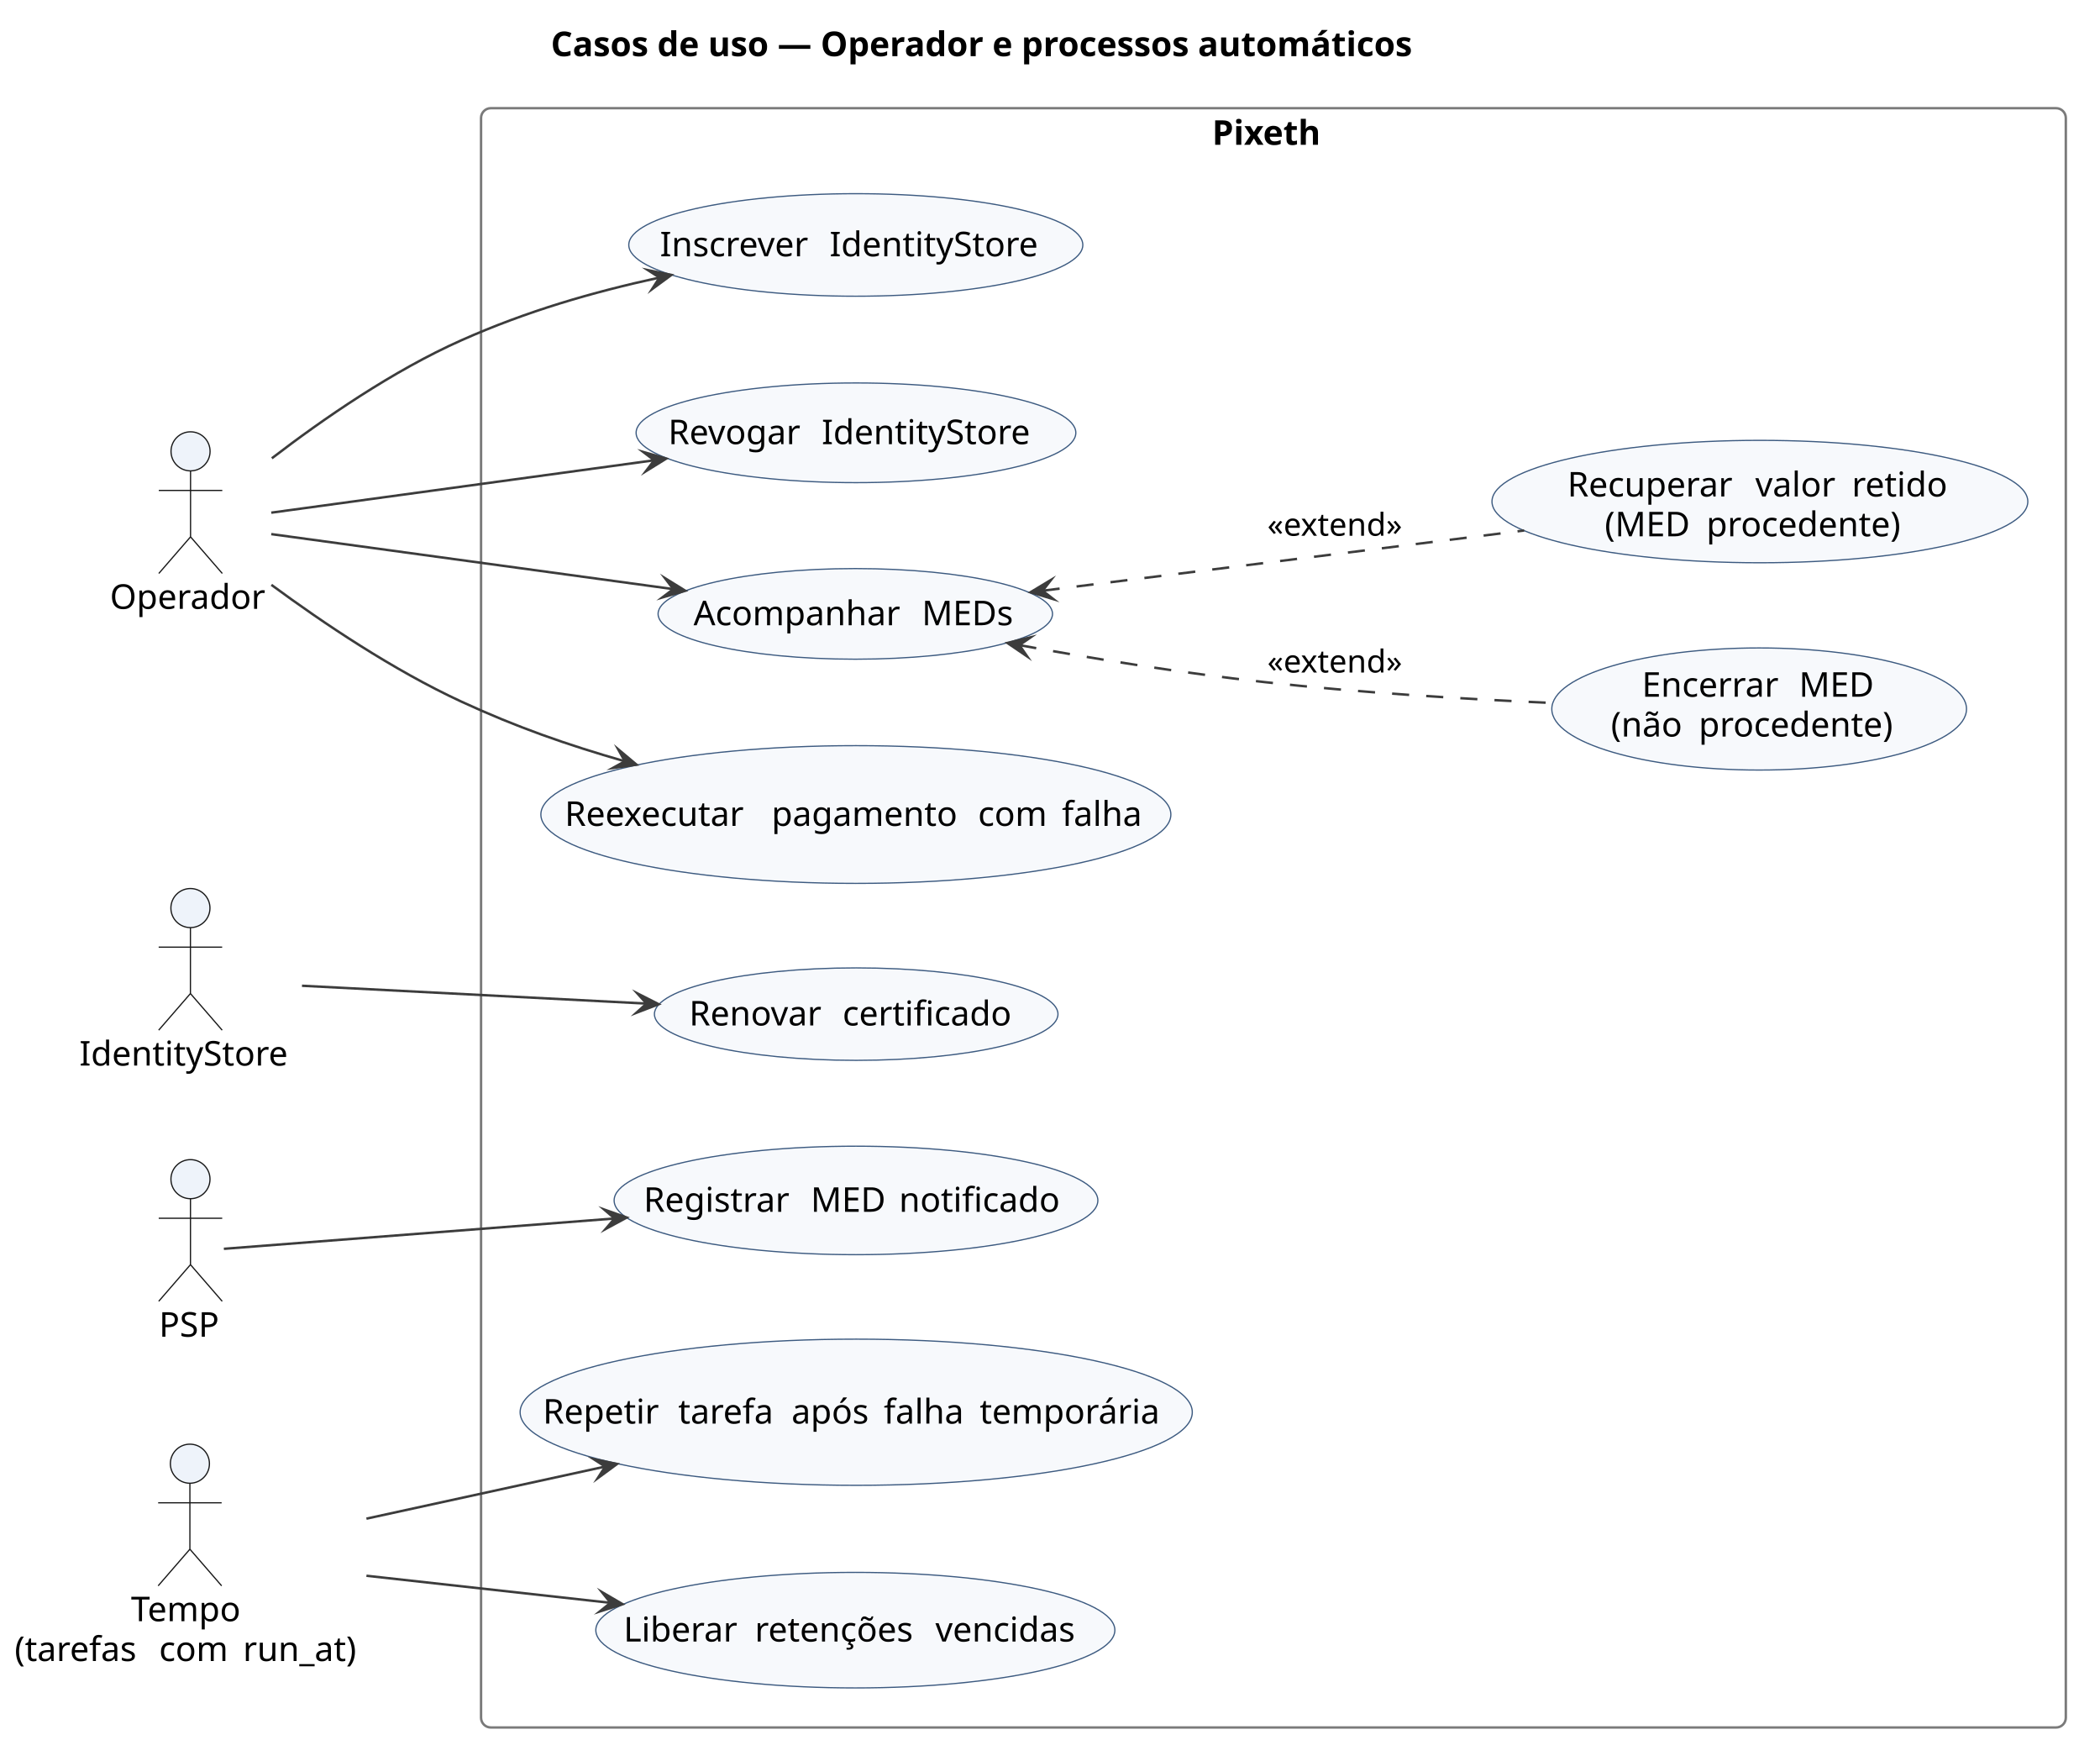
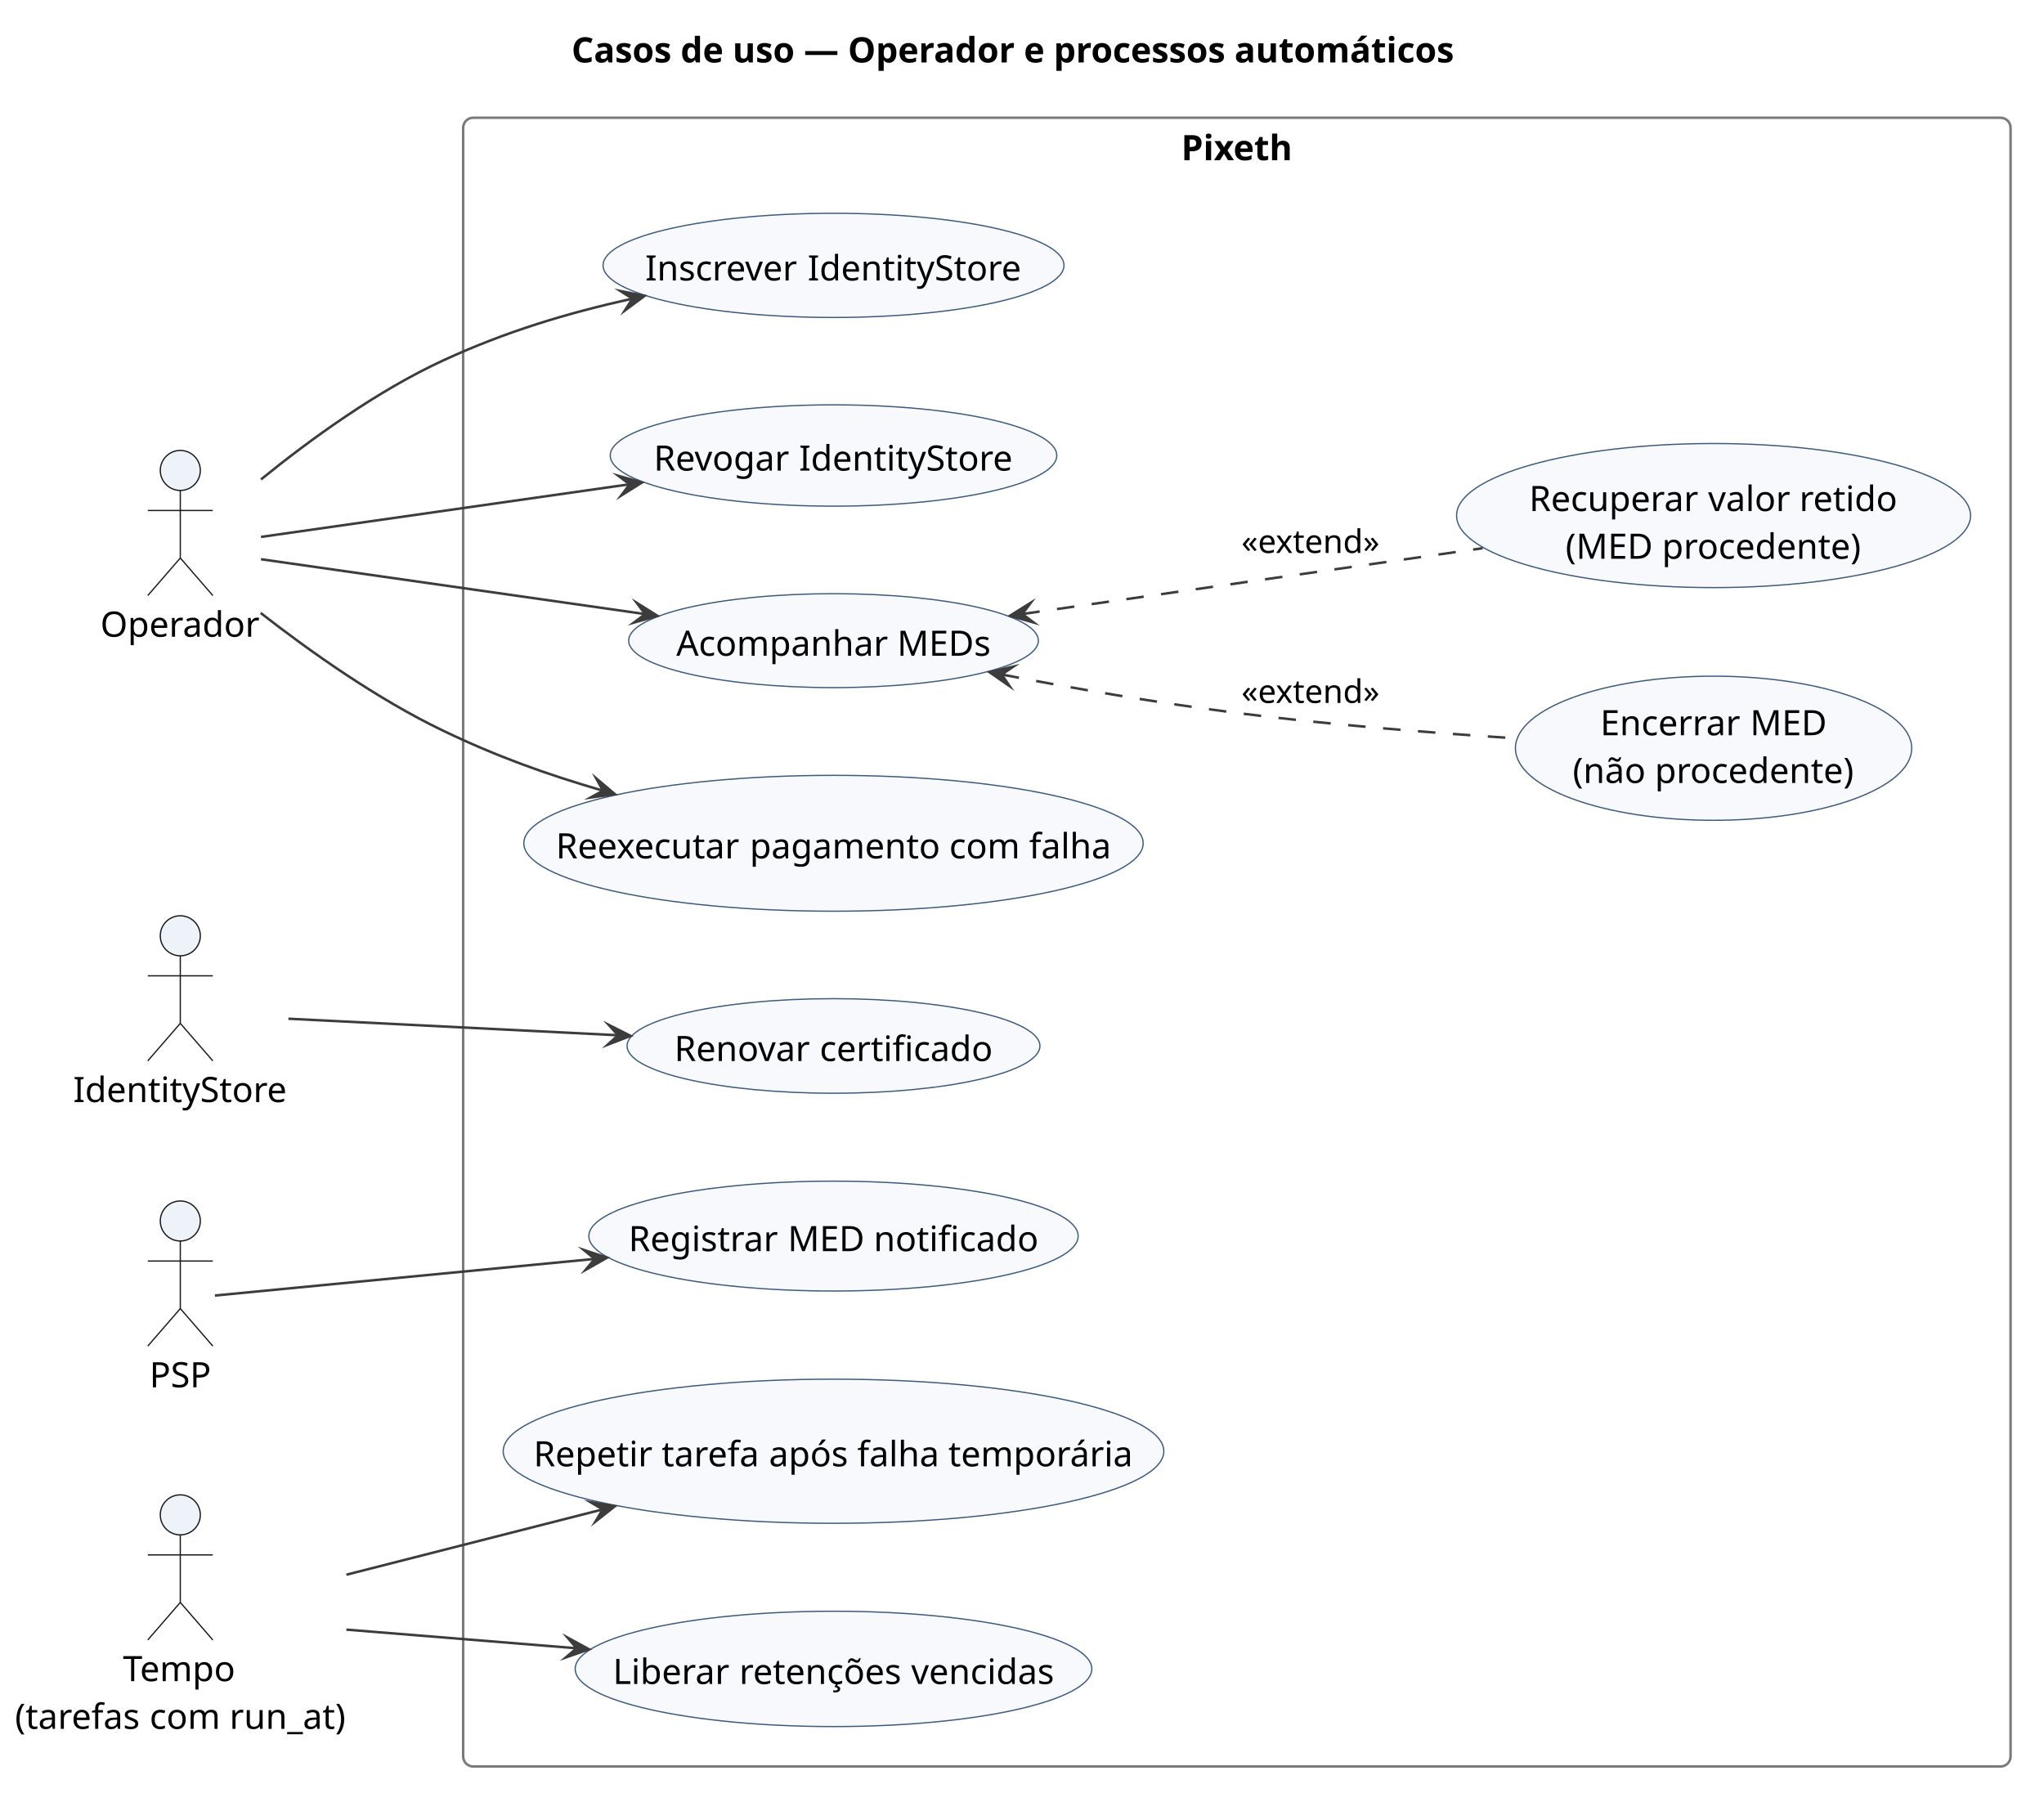
- <svg xmlns="http://www.w3.org/2000/svg" version="1.1" data-diagram-type="DESCRIPTION" style="width:860px;height:721px;background:#FFFFFF;" width="860px" height="721px" viewBox="0 0 860 721" zoomAndPan="magnify" preserveAspectRatio="none" contentStyleType="text/css">
+ <svg xmlns="http://www.w3.org/2000/svg" version="1.1" data-diagram-type="DESCRIPTION" style="width:817px;height:720px;background:#FFFFFF;" width="817px" height="720px" viewBox="0 0 817 720" zoomAndPan="magnify" preserveAspectRatio="none" contentStyleType="text/css">
  <defs />
  <g font-family="sans-serif" lengthAdjust="spacing">
    <g class="title" data-source-line="3">
-       <text x="225.588" y="22.995" fill="#000" font-size="14" textLength="401.823" font-weight="700">Casos de uso — Operador e processos automáticos</text>
+       <text x="228.438" y="24.966" fill="#000" font-size="14" textLength="353.765" font-weight="700">Casos de uso — Operador e processos automáticos</text>
    </g>
    <g class="cluster" data-qualified-name="Pixeth" id="ent0005" data-source-line="12">
-       <rect x="197" y="44.297" width="649" height="663" fill="none" style="stroke:#7A7A7A;stroke-width:1;" rx="4" ry="4" />
-       <text x="496.378" y="59.292" fill="#000" font-size="14" textLength="50.244" font-weight="700">Pixeth</text>
+       <rect x="185.13" y="47.068" width="618.51" height="659" fill="none" style="stroke:#7A7A7A;stroke-width:1;" rx="4" ry="4" />
+       <text x="472.132" y="64.034" fill="#000" font-size="14" textLength="44.506" font-weight="700">Pixeth</text>
    </g>
    <g class="entity" data-qualified-name="Pixeth.UC_Inscrever" id="ent0006" data-source-line="13">
-       <ellipse cx="350.47" cy="100.291" rx="92.97" ry="20.994" fill="#F7F9FC" style="stroke:#3C5A80;stroke-width:0.5;" />
-       <text x="270.254" y="104.939" fill="#000" font-size="14" textLength="65.017">Inscrever</text>
-       <text x="335.27" y="104.939" fill="#000" font-size="14"> </text>
-       <text x="339.72" y="104.939" fill="#000" font-size="14" textLength="90.966">IdentityStore</text>
+       <ellipse cx="333.164" cy="106.071" rx="92.114" ry="20.823" fill="#F7F9FC" style="stroke:#3C5A80;stroke-width:0.5;" />
+       <text x="257.872" y="112.105" fill="#000" font-size="14" textLength="61.292">Inscrever</text>
+       <text x="319.164" y="112.105" fill="#000" font-size="14"> </text>
+       <text x="322.804" y="112.105" fill="#000" font-size="14" textLength="85.652">IdentityStore</text>
    </g>
    <g class="entity" data-qualified-name="Pixeth.UC_Revogar" id="ent0007" data-source-line="14">
-       <ellipse cx="350.539" cy="177.205" rx="90.039" ry="20.408" fill="#F7F9FC" style="stroke:#3C5A80;stroke-width:0.5;" />
-       <text x="273.624" y="181.853" fill="#000" font-size="14" textLength="58.413">Revogar</text>
-       <text x="332.037" y="181.853" fill="#000" font-size="14"> </text>
-       <text x="336.488" y="181.853" fill="#000" font-size="14" textLength="90.966">IdentityStore</text>
+       <ellipse cx="333.155" cy="182.065" rx="89.235" ry="20.247" fill="#F7F9FC" style="stroke:#3C5A80;stroke-width:0.5;" />
+       <text x="261.294" y="188.099" fill="#000" font-size="14" textLength="54.432">Revogar</text>
+       <text x="315.725" y="188.099" fill="#000" font-size="14"> </text>
+       <text x="319.365" y="188.099" fill="#000" font-size="14" textLength="85.652">IdentityStore</text>
    </g>
    <g class="entity" data-qualified-name="Pixeth.UC_Renovar" id="ent0008" data-source-line="15">
-       <ellipse cx="350.633" cy="415.223" rx="82.633" ry="18.927" fill="#F7F9FC" style="stroke:#3C5A80;stroke-width:0.5;" />
-       <text x="282.212" y="419.872" fill="#000" font-size="14" textLength="58.399">Renovar</text>
-       <text x="340.611" y="419.872" fill="#000" font-size="14"> </text>
-       <text x="345.061" y="419.872" fill="#000" font-size="14" textLength="73.992">certificado</text>
+       <ellipse cx="333.156" cy="418.069" rx="82.506" ry="18.901" fill="#F7F9FC" style="stroke:#3C5A80;stroke-width:0.5;" />
+       <text x="269.526" y="424.103" fill="#000" font-size="14" textLength="54.474">Renovar</text>
+       <text x="324" y="424.103" fill="#000" font-size="14"> </text>
+       <text x="327.64" y="424.103" fill="#000" font-size="14" textLength="69.146">certificado</text>
    </g>
    <g class="entity" data-qualified-name="Pixeth.UC_Med" id="ent0009" data-source-line="16">
-       <ellipse cx="350.264" cy="251.35" rx="80.764" ry="18.553" fill="#F7F9FC" style="stroke:#3C5A80;stroke-width:0.5;" />
-       <text x="284.027" y="255.998" fill="#000" font-size="14" textLength="89.024">Acompanhar</text>
-       <text x="373.052" y="255.998" fill="#000" font-size="14"> </text>
-       <text x="377.502" y="255.998" fill="#000" font-size="14" textLength="38.999">MEDs</text>
+       <ellipse cx="333.164" cy="256.073" rx="81.874" ry="18.775" fill="#F7F9FC" style="stroke:#3C5A80;stroke-width:0.5;" />
+       <text x="270.325" y="262.107" fill="#000" font-size="14" textLength="84.63">Acompanhar</text>
+       <text x="354.955" y="262.107" fill="#000" font-size="14"> </text>
+       <text x="358.595" y="262.107" fill="#000" font-size="14" textLength="37.408">MEDs</text>
    </g>
    <g class="entity" data-qualified-name="Pixeth.UC_Encerrar" id="ent0010" data-source-line="17">
-       <ellipse cx="720.417" cy="290.293" rx="84.917" ry="24.996" fill="#F7F9FC" style="stroke:#3C5A80;stroke-width:0.5;" />
-       <text x="672.401" y="285.268" fill="#000" font-size="14" textLength="59.876">Encerrar</text>
-       <text x="732.277" y="285.268" fill="#000" font-size="14"> </text>
-       <text x="736.728" y="285.268" fill="#000" font-size="14" textLength="31.705">MED</text>
-       <text x="659.724" y="301.565" fill="#000" font-size="14" textLength="31.479">(não</text>
-       <text x="691.204" y="301.565" fill="#000" font-size="14"> </text>
-       <text x="695.654" y="301.565" fill="#000" font-size="14" textLength="85.456">procedente)</text>
+       <ellipse cx="684.922" cy="299.073" rx="79.192" ry="28.805" fill="#F7F9FC" style="stroke:#3C5A80;stroke-width:0.5;" />
+       <text x="639.625" y="293.891" fill="#000" font-size="14" textLength="56.252">Encerrar</text>
+       <text x="695.877" y="293.891" fill="#000" font-size="14"> </text>
+       <text x="699.517" y="293.891" fill="#000" font-size="14" textLength="30.702">MED</text>
+       <text x="628.621" y="312.959" fill="#000" font-size="14" textLength="29.176">(não</text>
+       <text x="657.797" y="312.959" fill="#000" font-size="14"> </text>
+       <text x="661.437" y="312.959" fill="#000" font-size="14" textLength="79.786">procedente)</text>
    </g>
    <g class="entity" data-qualified-name="Pixeth.UC_Recuperar" id="ent0011" data-source-line="18">
-       <ellipse cx="720.722" cy="205.357" rx="109.722" ry="25.061" fill="#F7F9FC" style="stroke:#3C5A80;stroke-width:0.5;" />
-       <text x="641.883" y="203.286" fill="#000" font-size="14" textLength="72.502">Recuperar</text>
-       <text x="714.385" y="203.286" fill="#000" font-size="14"> </text>
-       <text x="718.835" y="203.286" fill="#000" font-size="14" textLength="35.075">valor</text>
-       <text x="753.91" y="203.286" fill="#000" font-size="14"> </text>
-       <text x="758.36" y="203.286" fill="#000" font-size="14" textLength="41.2">retido</text>
-       <text x="657.185" y="219.582" fill="#000" font-size="14" textLength="37.167">(MED</text>
-       <text x="694.352" y="219.582" fill="#000" font-size="14"> </text>
-       <text x="698.802" y="219.582" fill="#000" font-size="14" textLength="85.456">procedente)</text>
+       <ellipse cx="684.922" cy="206.072" rx="102.722" ry="28.794" fill="#F7F9FC" style="stroke:#3C5A80;stroke-width:0.5;" />
+       <text x="611.205" y="204.269" fill="#000" font-size="14" textLength="67.9">Recuperar</text>
+       <text x="679.105" y="204.269" fill="#000" font-size="14"> </text>
+       <text x="682.745" y="204.269" fill="#000" font-size="14" textLength="32.83">valor</text>
+       <text x="715.575" y="204.269" fill="#000" font-size="14"> </text>
+       <text x="719.215" y="204.269" fill="#000" font-size="14" textLength="39.424">retido</text>
+       <text x="625.758" y="223.337" fill="#000" font-size="14" textLength="34.902">(MED</text>
+       <text x="660.66" y="223.337" fill="#000" font-size="14"> </text>
+       <text x="664.3" y="223.337" fill="#000" font-size="14" textLength="79.786">procedente)</text>
    </g>
    <g class="entity" data-qualified-name="Pixeth.UC_RegistrarMed" id="ent0012" data-source-line="19">
-       <ellipse cx="350.55" cy="491.507" rx="99.05" ry="22.21" fill="#F7F9FC" style="stroke:#3C5A80;stroke-width:0.5;" />
-       <text x="263.569" y="496.155" fill="#000" font-size="14" textLength="63.991">Registrar</text>
-       <text x="327.56" y="496.155" fill="#000" font-size="14"> </text>
-       <text x="332.011" y="496.155" fill="#000" font-size="14" textLength="31.705">MED</text>
-       <text x="363.716" y="496.155" fill="#000" font-size="14"> </text>
-       <text x="368.166" y="496.155" fill="#000" font-size="14" textLength="69.364">notificado</text>
+       <ellipse cx="333.157" cy="494.065" rx="97.787" ry="21.957" fill="#F7F9FC" style="stroke:#3C5A80;stroke-width:0.5;" />
+       <text x="251.229" y="500.099" fill="#000" font-size="14" textLength="60.004">Registrar</text>
+       <text x="311.233" y="500.099" fill="#000" font-size="14"> </text>
+       <text x="314.873" y="500.099" fill="#000" font-size="14" textLength="30.702">MED</text>
+       <text x="345.575" y="500.099" fill="#000" font-size="14"> </text>
+       <text x="349.215" y="500.099" fill="#000" font-size="14" textLength="65.87">notificado</text>
    </g>
    <g class="entity" data-qualified-name="Pixeth.UC_Reexecutar" id="ent0013" data-source-line="20">
-       <ellipse cx="350.498" cy="333.496" rx="128.998" ry="28.2" fill="#F7F9FC" style="stroke:#3C5A80;stroke-width:0.5;" />
-       <text x="231.269" y="338.145" fill="#000" font-size="14" textLength="80.247">Reexecutar</text>
-       <text x="311.516" y="338.145" fill="#000" font-size="14"> </text>
-       <text x="315.966" y="338.145" fill="#000" font-size="14" textLength="80.11">pagamento</text>
-       <text x="396.077" y="338.145" fill="#000" font-size="14"> </text>
-       <text x="400.527" y="338.145" fill="#000" font-size="14" textLength="29.9">com</text>
-       <text x="430.427" y="338.145" fill="#000" font-size="14"> </text>
-       <text x="434.877" y="338.145" fill="#000" font-size="14" textLength="34.85">falha</text>
+       <ellipse cx="333.156" cy="337.063" rx="123.776" ry="27.155" fill="#F7F9FC" style="stroke:#3C5A80;stroke-width:0.5;" />
+       <text x="222.186" y="343.097" fill="#000" font-size="14" textLength="73.864">Reexecutar</text>
+       <text x="296.049" y="343.097" fill="#000" font-size="14"> </text>
+       <text x="299.689" y="343.097" fill="#000" font-size="14" textLength="76.09">pagamento</text>
+       <text x="375.779" y="343.097" fill="#000" font-size="14"> </text>
+       <text x="379.419" y="343.097" fill="#000" font-size="14" textLength="28.28">com</text>
+       <text x="407.699" y="343.097" fill="#000" font-size="14"> </text>
+       <text x="411.339" y="343.097" fill="#000" font-size="14" textLength="32.788">falha</text>
    </g>
    <g class="entity" data-qualified-name="Pixeth.UC_Repetir" id="ent0014" data-source-line="21">
-       <ellipse cx="350.637" cy="578.224" rx="137.637" ry="29.927" fill="#F7F9FC" style="stroke:#3C5A80;stroke-width:0.5;" />
-       <text x="222.312" y="582.873" fill="#000" font-size="14" textLength="50.976">Repetir</text>
-       <text x="273.288" y="582.873" fill="#000" font-size="14"> </text>
-       <text x="277.738" y="582.873" fill="#000" font-size="14" textLength="41.945">tarefa</text>
-       <text x="319.684" y="582.873" fill="#000" font-size="14"> </text>
-       <text x="324.134" y="582.873" fill="#000" font-size="14" textLength="33.325">após</text>
-       <text x="357.459" y="582.873" fill="#000" font-size="14"> </text>
-       <text x="361.909" y="582.873" fill="#000" font-size="14" textLength="34.85">falha</text>
-       <text x="396.759" y="582.873" fill="#000" font-size="14"> </text>
-       <text x="401.209" y="582.873" fill="#000" font-size="14" textLength="77.752">temporária</text>
+       <ellipse cx="333.161" cy="580.064" rx="132.031" ry="28.806" fill="#F7F9FC" style="stroke:#3C5A80;stroke-width:0.5;" />
+       <text x="213.259" y="586.098" fill="#000" font-size="14" textLength="47.558">Repetir</text>
+       <text x="260.816" y="586.098" fill="#000" font-size="14"> </text>
+       <text x="264.456" y="586.098" fill="#000" font-size="14" textLength="39.256">tarefa</text>
+       <text x="303.712" y="586.098" fill="#000" font-size="14"> </text>
+       <text x="307.352" y="586.098" fill="#000" font-size="14" textLength="31.64">após</text>
+       <text x="338.992" y="586.098" fill="#000" font-size="14"> </text>
+       <text x="342.632" y="586.098" fill="#000" font-size="14" textLength="32.788">falha</text>
+       <text x="375.42" y="586.098" fill="#000" font-size="14"> </text>
+       <text x="379.06" y="586.098" fill="#000" font-size="14" textLength="74.004">temporária</text>
    </g>
    <g class="entity" data-qualified-name="Pixeth.UC_Liberar" id="ent0015" data-source-line="22">
-       <ellipse cx="350.282" cy="667.453" rx="106.282" ry="23.656" fill="#F7F9FC" style="stroke:#3C5A80;stroke-width:0.5;" />
-       <text x="255.375" y="672.102" fill="#000" font-size="14" textLength="49.28">Liberar</text>
-       <text x="304.656" y="672.102" fill="#000" font-size="14"> </text>
-       <text x="309.106" y="672.102" fill="#000" font-size="14" textLength="69.515">retenções</text>
-       <text x="378.621" y="672.102" fill="#000" font-size="14"> </text>
-       <text x="383.071" y="672.102" fill="#000" font-size="14" textLength="62.118">vencidas</text>
+       <ellipse cx="333.161" cy="667.068" rx="103.251" ry="23.05" fill="#F7F9FC" style="stroke:#3C5A80;stroke-width:0.5;" />
+       <text x="244.969" y="673.102" fill="#000" font-size="14" textLength="46.872">Liberar</text>
+       <text x="291.841" y="673.102" fill="#000" font-size="14"> </text>
+       <text x="295.481" y="673.102" fill="#000" font-size="14" textLength="65.072">retenções</text>
+       <text x="360.552" y="673.102" fill="#000" font-size="14"> </text>
+       <text x="364.192" y="673.102" fill="#000" font-size="14" textLength="57.162">vencidas</text>
    </g>
    <g class="entity" data-qualified-name="O" id="ent0001" data-source-line="7">
-       <ellipse cx="78.031" cy="184.797" rx="8" ry="8" fill="#EEF3FA" style="stroke:#181818;stroke-width:0.5;" />
-       <path d="M78.031,192.797 L78.031,219.797 M65.031,200.797 L91.031,200.797 M78.031,219.797 L65.031,234.797 M78.031,219.797 L91.031,234.797" style="stroke:#181818;stroke-width:0.5;" fill="none" />
-       <text x="45" y="249.292" fill="#000" font-size="14" textLength="66.063">Operador</text>
+       <ellipse cx="72.069" cy="188.038" rx="8" ry="8" fill="#EEF3FA" style="stroke:#181818;stroke-width:0.5;" />
+       <path d="M72.069,196.038 L72.069,223.038 M59.069,204.038 L85.069,204.038 M72.069,223.038 L59.069,238.038 M72.069,223.038 L85.069,238.038" style="stroke:#181818;stroke-width:0.5;" fill="none" />
+       <text x="40.1" y="254.504" fill="#000" font-size="14" textLength="63.938">Operador</text>
    </g>
    <g class="entity" data-qualified-name="IDS" id="ent0002" data-source-line="8">
-       <ellipse cx="77.983" cy="371.797" rx="8" ry="8" fill="#EEF3FA" style="stroke:#181818;stroke-width:0.5;" />
-       <path d="M77.983,379.797 L77.983,406.797 M64.983,387.797 L90.983,387.797 M77.983,406.797 L64.983,421.797 M77.983,406.797 L90.983,421.797" style="stroke:#181818;stroke-width:0.5;" fill="none" />
-       <text x="32.5" y="436.292" fill="#000" font-size="14" textLength="90.966">IdentityStore</text>
+       <ellipse cx="72.066" cy="374.038" rx="8" ry="8" fill="#EEF3FA" style="stroke:#181818;stroke-width:0.5;" />
+       <path d="M72.066,382.038 L72.066,409.038 M59.066,390.038 L85.066,390.038 M72.066,409.038 L59.066,424.038 M72.066,409.038 L85.066,424.038" style="stroke:#181818;stroke-width:0.5;" fill="none" />
+       <text x="29.24" y="440.504" fill="#000" font-size="14" textLength="85.652">IdentityStore</text>
    </g>
    <g class="entity" data-qualified-name="PSP" id="ent0003" data-source-line="9">
-       <ellipse cx="78" cy="482.797" rx="8" ry="8" fill="#EEF3FA" style="stroke:#181818;stroke-width:0.5;" />
-       <path d="M78,490.797 L78,517.797 M65,498.797 L91,498.797 M78,517.797 L65,532.797 M78,517.797 L91,532.797" style="stroke:#181818;stroke-width:0.5;" fill="none" />
-       <text x="65.114" y="547.292" fill="#000" font-size="14" textLength="25.771">PSP</text>
+       <ellipse cx="72.07" cy="488.038" rx="8" ry="8" fill="#EEF3FA" style="stroke:#181818;stroke-width:0.5;" />
+       <path d="M72.07,496.038 L72.07,523.038 M59.07,504.038 L85.07,504.038 M72.07,523.038 L59.07,538.038 M72.07,523.038 L85.07,538.038" style="stroke:#181818;stroke-width:0.5;" fill="none" />
+       <text x="59.757" y="554.504" fill="#000" font-size="14" textLength="24.626">PSP</text>
    </g>
    <g class="entity" data-qualified-name="T" id="ent0004" data-source-line="10">
-       <ellipse cx="77.767" cy="599.297" rx="8" ry="8" fill="#EEF3FA" style="stroke:#181818;stroke-width:0.5;" />
-       <path d="M77.767,607.297 L77.767,634.297 M64.767,615.297 L90.767,615.297 M77.767,634.297 L64.767,649.297 M77.767,634.297 L90.767,649.297" style="stroke:#181818;stroke-width:0.5;" fill="none" />
-       <text x="53.64" y="663.792" fill="#000" font-size="14" textLength="48.255">Tempo</text>
-       <text x="6" y="680.089" fill="#000" font-size="14" textLength="54.701">(tarefas</text>
-       <text x="60.701" y="680.089" fill="#000" font-size="14"> </text>
-       <text x="65.151" y="680.089" fill="#000" font-size="14" textLength="29.9">com</text>
-       <text x="95.052" y="680.089" fill="#000" font-size="14"> </text>
-       <text x="99.502" y="680.089" fill="#000" font-size="14" textLength="50.032">run_at)</text>
+       <ellipse cx="72.066" cy="605.498" rx="8" ry="8" fill="#EEF3FA" style="stroke:#181818;stroke-width:0.5;" />
+       <path d="M72.066,613.498 L72.066,640.498 M59.066,621.498 L85.066,621.498 M72.066,640.498 L59.066,655.498 M72.066,640.498 L85.066,655.498" style="stroke:#181818;stroke-width:0.5;" fill="none" />
+       <text x="49.141" y="671.964" fill="#000" font-size="14" textLength="45.85">Tempo</text>
+       <text x="6" y="691.032" fill="#000" font-size="14" textLength="50.162">(tarefas</text>
+       <text x="56.162" y="691.032" fill="#000" font-size="14"> </text>
+       <text x="59.802" y="691.032" fill="#000" font-size="14" textLength="28.28">com</text>
+       <text x="88.082" y="691.032" fill="#000" font-size="14"> </text>
+       <text x="91.722" y="691.032" fill="#000" font-size="14" textLength="46.41">run_at)</text>
    </g>
    <g class="link" data-entity-1="ent0001" data-entity-2="ent0006" id="lnk16" data-source-line="25" data-link-type="dependency">
-       <path d="M111.33,187.647 C132.32,171.547 160.91,151.787 189,139.297 C215.99,127.297 242.355,119.705 270.075,113.645" style="stroke:#3C3C3C;stroke-width:1;" fill="none" id="O-to-UC_Inscrever" />
-       <polygon points="274.96,112.577,265.313,110.591,270.075,113.645,267.022,118.407,274.96,112.577" fill="#3C3C3C" style="stroke:#3C3C3C;stroke-width:1;stroke-linejoin:miter;stroke-miterlimit:10;" />
+       <path d="M104.32,191.628 C124.01,175.648 150.64,156.298 177.13,144.068 C202.29,132.458 226.57,125.207 252.77,119.357" style="stroke:#3C3C3C;stroke-width:1;" fill="none" id="O-to-UC_Inscrever" />
+       <polygon points="257.65,118.268,247.995,116.325,252.77,119.357,249.738,124.133,257.65,118.268" fill="#3C3C3C" style="stroke:#3C3C3C;stroke-width:1;stroke-linejoin:miter;stroke-miterlimit:10;" />
    </g>
    <g class="link" data-entity-1="ent0001" data-entity-2="ent0007" id="lnk17" data-source-line="26" data-link-type="dependency">
-       <path d="M111.09,209.907 C150.7,204.487 214.406,195.775 267.896,188.455" style="stroke:#3C3C3C;stroke-width:1;" fill="none" id="O-to-UC_Revogar" />
-       <polygon points="272.85,187.777,263.391,185.034,267.896,188.455,264.475,192.96,272.85,187.777" fill="#3C3C3C" style="stroke:#3C3C3C;stroke-width:1;stroke-linejoin:miter;stroke-miterlimit:10;" />
+       <path d="M104.32,214.608 C141.8,209.248 200.97,200.805 251.66,193.565" style="stroke:#3C3C3C;stroke-width:1;" fill="none" id="O-to-UC_Revogar" />
+       <polygon points="256.61,192.858,247.135,190.171,251.66,193.565,248.266,198.09,256.61,192.858" fill="#3C3C3C" style="stroke:#3C3C3C;stroke-width:1;stroke-linejoin:miter;stroke-miterlimit:10;" />
    </g>
    <g class="link" data-entity-1="ent0001" data-entity-2="ent0009" id="lnk18" data-source-line="27" data-link-type="dependency">
-       <path d="M111.09,218.687 C152.66,224.367 221.266,233.759 275.726,241.209" style="stroke:#3C3C3C;stroke-width:1;" fill="none" id="O-to-UC_Med" />
-       <polygon points="280.68,241.887,272.305,236.704,275.726,241.209,271.221,244.63,280.68,241.887" fill="#3C3C3C" style="stroke:#3C3C3C;stroke-width:1;stroke-linejoin:miter;stroke-miterlimit:10;" />
+       <path d="M104.32,223.528 C143.35,229.108 206.31,238.101 257.87,245.461" style="stroke:#3C3C3C;stroke-width:1;" fill="none" id="O-to-UC_Med" />
+       <polygon points="262.82,246.168,254.476,240.936,257.87,245.461,253.345,248.856,262.82,246.168" fill="#3C3C3C" style="stroke:#3C3C3C;stroke-width:1;stroke-linejoin:miter;stroke-miterlimit:10;" />
    </g>
    <g class="link" data-entity-1="ent0001" data-entity-2="ent0013" id="lnk19" data-source-line="28" data-link-type="dependency">
-       <path d="M111.14,239.457 C132.28,255.027 161.12,274.427 189,287.297 C211.5,297.687 232.073,304.89 255.883,311.71" style="stroke:#3C3C3C;stroke-width:1;" fill="none" id="O-to-UC_Reexecutar" />
-       <polygon points="260.69,313.087,253.139,306.763,255.883,311.71,250.936,314.454,260.69,313.087" fill="#3C3C3C" style="stroke:#3C3C3C;stroke-width:1;stroke-linejoin:miter;stroke-miterlimit:10;" />
+       <path d="M104.17,244.988 C124.02,260.458 150.86,279.468 177.13,292.068 C198.61,302.368 218.119,309.391 241.009,316.051" style="stroke:#3C3C3C;stroke-width:1;" fill="none" id="O-to-UC_Reexecutar" />
+       <polygon points="245.81,317.448,238.286,311.093,241.009,316.051,236.051,318.774,245.81,317.448" fill="#3C3C3C" style="stroke:#3C3C3C;stroke-width:1;stroke-linejoin:miter;stroke-miterlimit:10;" />
    </g>
    <g class="link" data-entity-1="ent0002" data-entity-2="ent0008" id="lnk20" data-source-line="29" data-link-type="dependency">
-       <path d="M123.67,403.607 C163.28,405.657 217.097,408.449 264.767,410.909" style="stroke:#3C3C3C;stroke-width:1;" fill="none" id="IDS-to-UC_Renovar" />
-       <polygon points="269.76,411.167,260.978,406.708,264.767,410.909,260.566,414.698,269.76,411.167" fill="#3C3C3C" style="stroke:#3C3C3C;stroke-width:1;stroke-linejoin:miter;stroke-miterlimit:10;" />
+       <path d="M115.27,407.188 C152.19,409.038 201.846,411.527 247.046,413.797" style="stroke:#3C3C3C;stroke-width:1;" fill="none" id="IDS-to-UC_Renovar" />
+       <polygon points="252.04,414.048,243.252,409.602,247.046,413.797,242.851,417.591,252.04,414.048" fill="#3C3C3C" style="stroke:#3C3C3C;stroke-width:1;stroke-linejoin:miter;stroke-miterlimit:10;" />
    </g>
    <g class="link" data-entity-1="ent0003" data-entity-2="ent0012" id="lnk21" data-source-line="30" data-link-type="dependency">
-       <path d="M91.68,511.317 C120.93,509.037 190.305,503.653 251.695,498.893" style="stroke:#3C3C3C;stroke-width:1;" fill="none" id="PSP-to-UC_RegistrarMed" />
-       <polygon points="256.68,498.507,247.398,495.215,251.695,498.893,248.016,503.191,256.68,498.507" fill="#3C3C3C" style="stroke:#3C3C3C;stroke-width:1;stroke-linejoin:miter;stroke-miterlimit:10;" />
+       <path d="M85.91,517.828 C114.3,515.088 179.483,508.798 237.683,503.188" style="stroke:#3C3C3C;stroke-width:1;" fill="none" id="PSP-to-UC_RegistrarMed" />
+       <polygon points="242.66,502.708,233.318,499.59,237.683,503.188,234.085,507.553,242.66,502.708" fill="#3C3C3C" style="stroke:#3C3C3C;stroke-width:1;stroke-linejoin:miter;stroke-miterlimit:10;" />
    </g>
    <g class="link" data-entity-1="ent0004" data-entity-2="ent0014" id="lnk22" data-source-line="31" data-link-type="dependency">
-       <path d="M150.07,621.797 C181.46,614.947 213.955,607.862 247.835,600.472" style="stroke:#3C3C3C;stroke-width:1;" fill="none" id="T-to-UC_Repetir" />
-       <polygon points="252.72,599.407,243.074,597.417,247.835,600.472,244.779,605.233,252.72,599.407" fill="#3C3C3C" style="stroke:#3C3C3C;stroke-width:1;stroke-linejoin:miter;stroke-miterlimit:10;" />
+       <path d="M138.45,629.418 C170.98,621.128 205.885,612.232 240.895,603.312" style="stroke:#3C3C3C;stroke-width:1;" fill="none" id="T-to-UC_Repetir" />
+       <polygon points="245.74,602.078,236.031,600.424,240.895,603.312,238.006,608.176,245.74,602.078" fill="#3C3C3C" style="stroke:#3C3C3C;stroke-width:1;stroke-linejoin:miter;stroke-miterlimit:10;" />
    </g>
    <g class="link" data-entity-1="ent0004" data-entity-2="ent0015" id="lnk23" data-source-line="32" data-link-type="dependency">
-       <path d="M150.07,645.177 C182.16,648.737 215.55,652.446 250.02,656.266" style="stroke:#3C3C3C;stroke-width:1;" fill="none" id="T-to-UC_Liberar" />
-       <polygon points="254.99,656.817,246.485,651.85,250.02,656.266,245.604,659.801,254.99,656.817" fill="#3C3C3C" style="stroke:#3C3C3C;stroke-width:1;stroke-linejoin:miter;stroke-miterlimit:10;" />
+       <path d="M138.45,651.368 C167.83,653.748 198.116,656.204 230.466,658.824" style="stroke:#3C3C3C;stroke-width:1;" fill="none" id="T-to-UC_Liberar" />
+       <polygon points="235.45,659.228,226.802,654.514,230.466,658.824,226.156,662.488,235.45,659.228" fill="#3C3C3C" style="stroke:#3C3C3C;stroke-width:1;stroke-linejoin:miter;stroke-miterlimit:10;" />
    </g>
    <g class="link" data-entity-1="ent0009" data-entity-2="ent0011" id="lnk24" data-source-line="33" data-link-type="dependency">
-       <path d="M426.981,241.866 C484.371,234.686 560.97,225.117 624.18,217.207" style="stroke:#3C3C3C;stroke-width:1;stroke-dasharray:7,7;" fill="none" id="UC_Med-backto-UC_Recuperar" />
-       <polygon points="422.02,242.487,431.447,245.339,426.981,241.866,430.454,237.401,422.02,242.487" fill="#3C3C3C" style="stroke:#3C3C3C;stroke-width:1;stroke-linejoin:miter;stroke-miterlimit:10;" />
-       <text x="519" y="219.364" fill="#000" font-size="13" textLength="61.185">«extend»</text>
+       <path d="M408.63,245.421 C462.82,237.681 533.57,227.558 592.64,219.118" style="stroke:#3C3C3C;stroke-width:1;stroke-dasharray:7,7;" fill="none" id="UC_Med-backto-UC_Recuperar" />
+       <polygon points="403.68,246.128,413.155,248.815,408.63,245.421,412.024,240.896,403.68,246.128" fill="#3C3C3C" style="stroke:#3C3C3C;stroke-width:1;stroke-linejoin:miter;stroke-miterlimit:10;" />
+       <text x="496.19" y="221.015" fill="#000" font-size="13" textLength="55.497">«extend»</text>
    </g>
    <g class="link" data-entity-1="ent0009" data-entity-2="ent0010" id="lnk25" data-source-line="34" data-link-type="dependency">
-       <path d="M417.469,264.143 C448.869,269.863 482.89,275.397 518,279.297 C556.48,283.567 599.28,286.207 635.51,287.817" style="stroke:#3C3C3C;stroke-width:1;stroke-dasharray:7,7;" fill="none" id="UC_Med-backto-UC_Encerrar" />
-       <polygon points="412.55,263.247,420.687,268.795,417.469,264.143,422.121,260.925,412.55,263.247" fill="#3C3C3C" style="stroke:#3C3C3C;stroke-width:1;stroke-linejoin:miter;stroke-miterlimit:10;" />
-       <text x="519" y="275.364" fill="#000" font-size="13" textLength="61.185">«extend»</text>
+       <path d="M400.4,269.602 C430.35,275.362 462.08,280.868 495.19,285.068 C531.54,289.678 572.02,292.928 606.15,295.128" style="stroke:#3C3C3C;stroke-width:1;stroke-dasharray:7,7;" fill="none" id="UC_Med-backto-UC_Encerrar" />
+       <polygon points="395.49,268.658,403.573,274.286,400.4,269.602,405.083,266.43,395.49,268.658" fill="#3C3C3C" style="stroke:#3C3C3C;stroke-width:1;stroke-linejoin:miter;stroke-miterlimit:10;" />
+       <text x="496.19" y="280.965" fill="#000" font-size="13" textLength="55.497">«extend»</text>
    </g>
  </g>
</svg>
